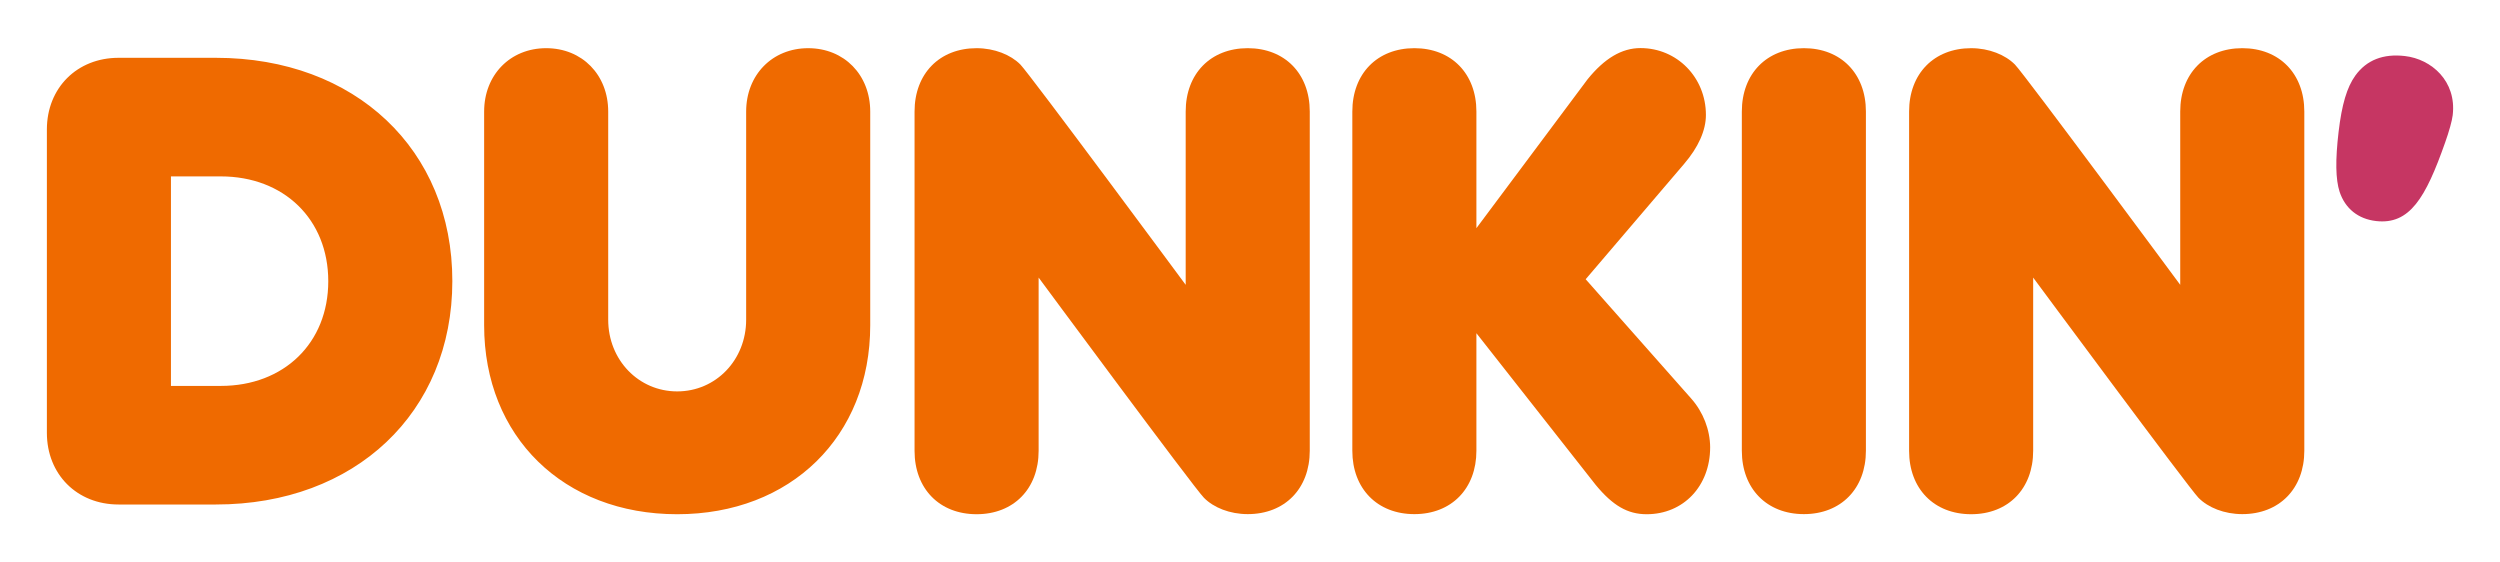
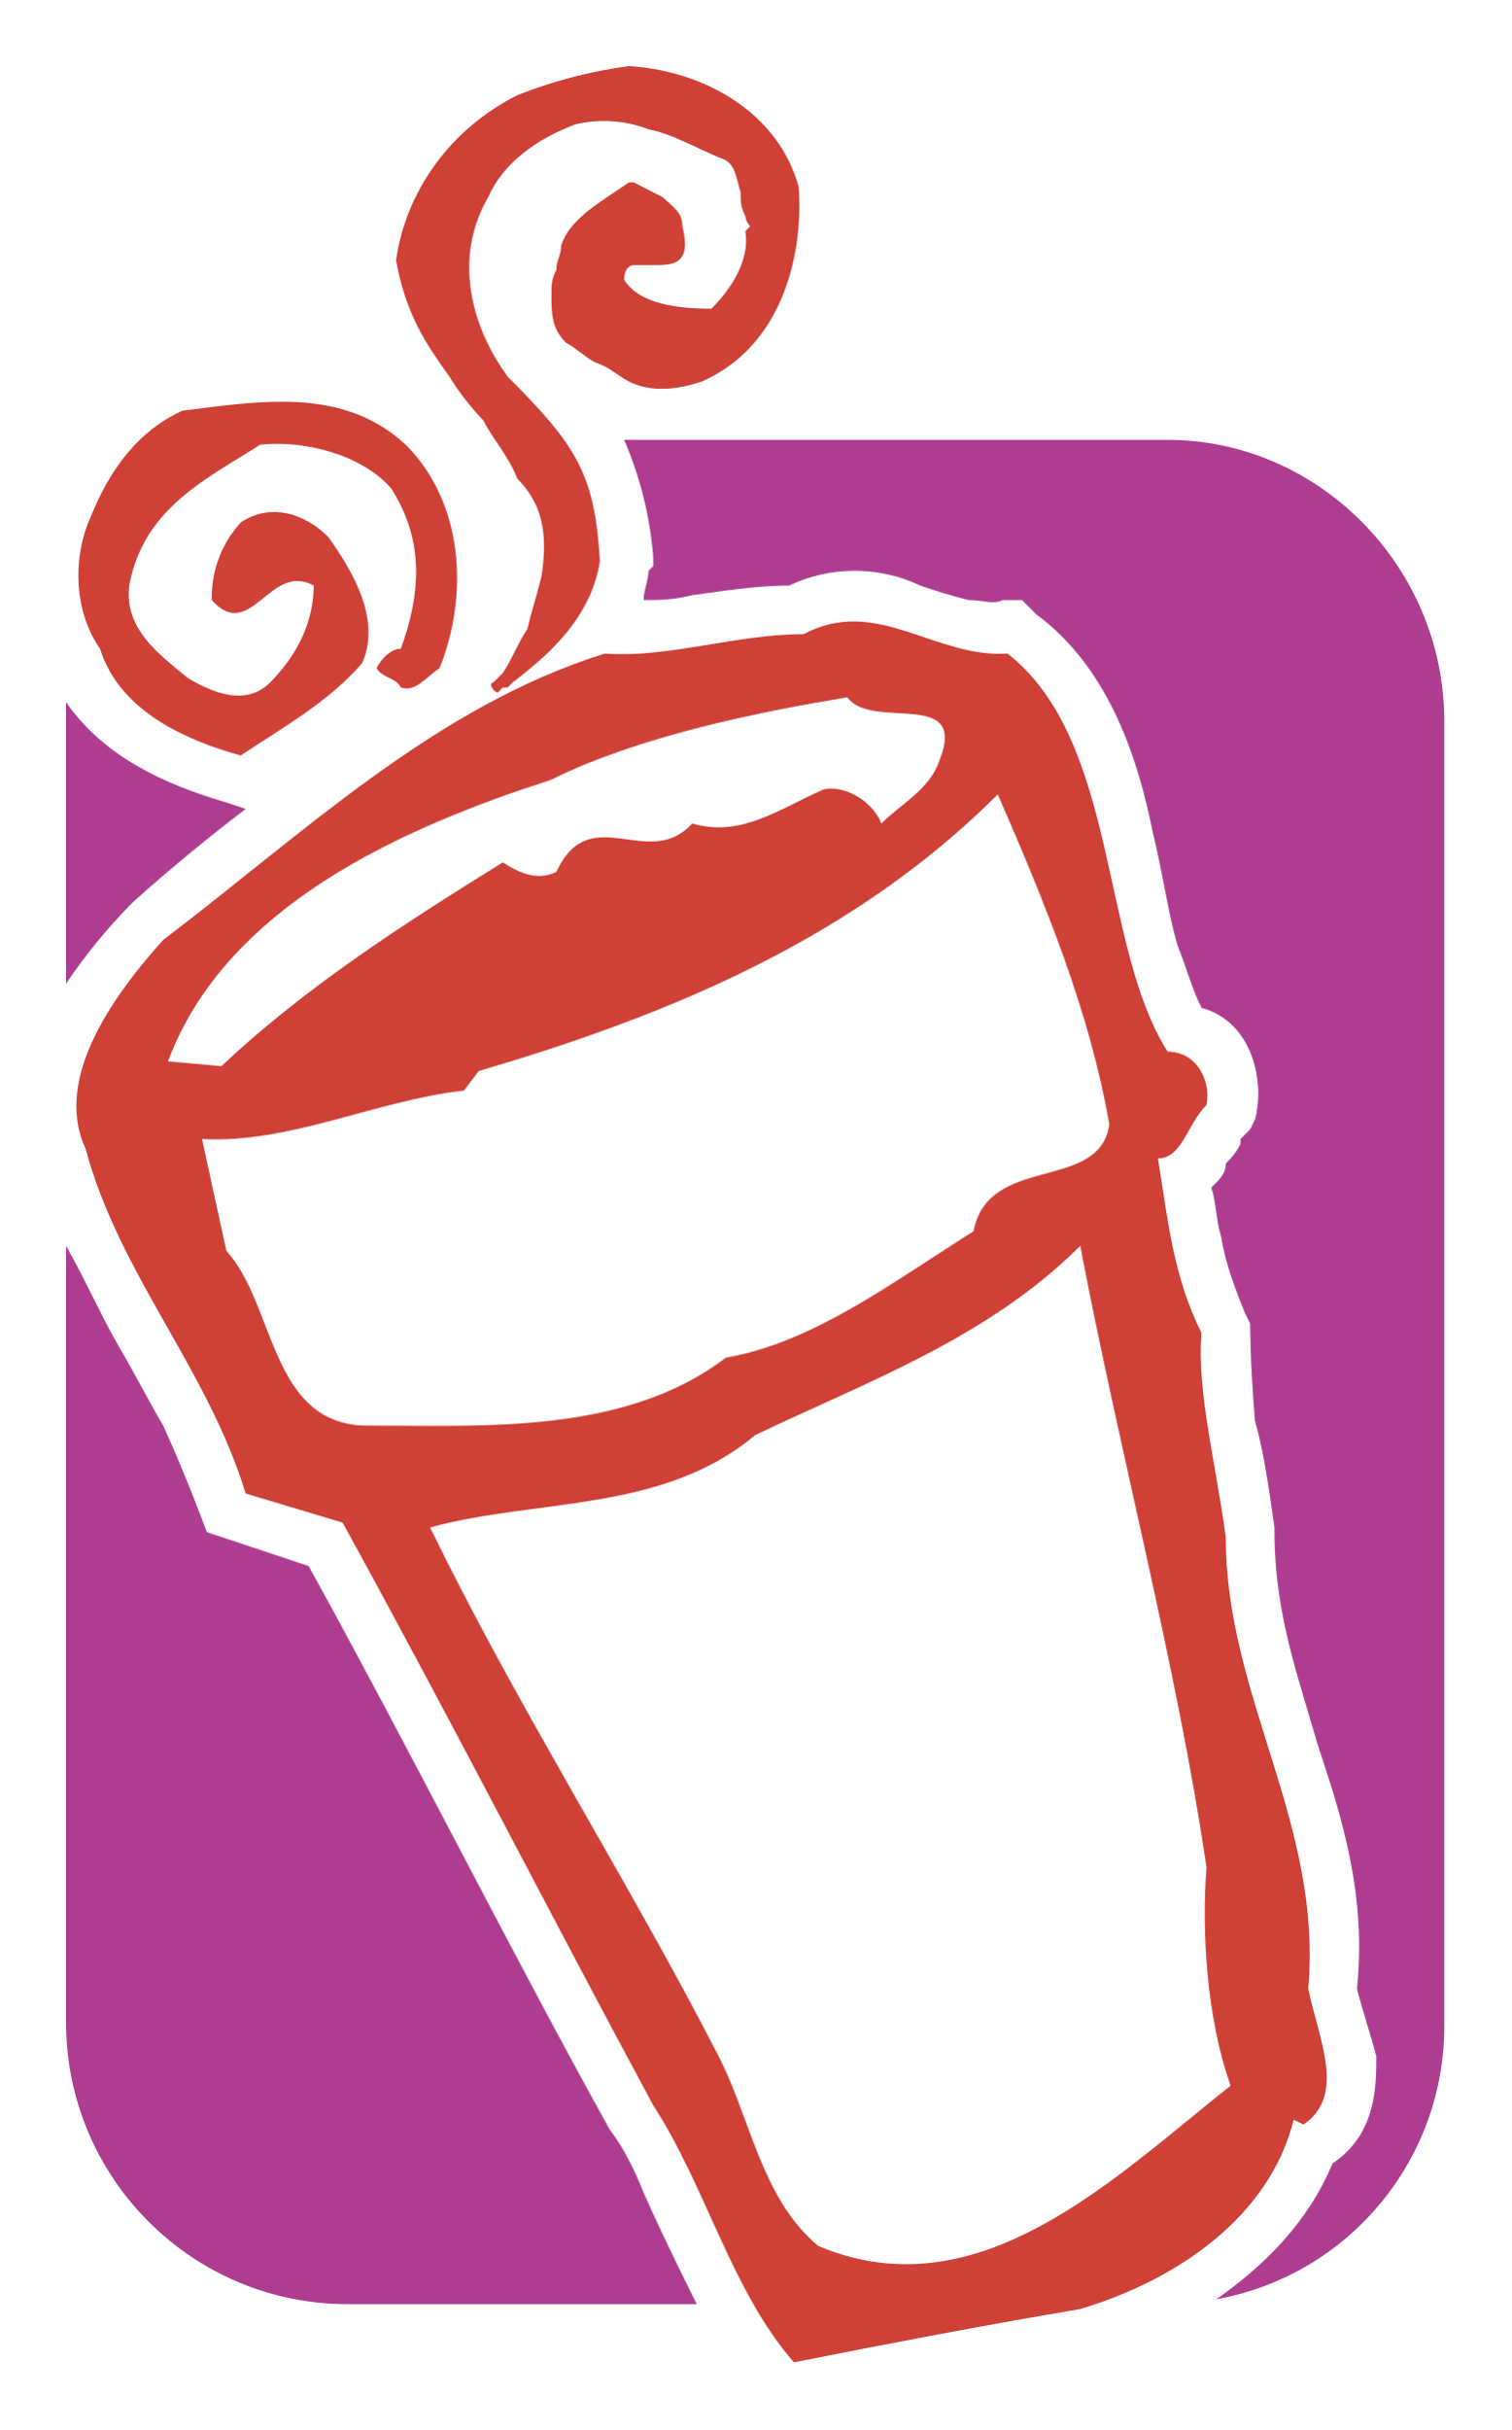
- <svg xmlns="http://www.w3.org/2000/svg" viewBox="-6.874 -7.05 366.597 82.376" width="366.597" height="82.376">
-   <path fill="#ef6a00" d="M59.456 34.17c0 19.288-14.26 32.759-34.671 32.759H10.509C4.42 66.929 0 62.509 0 56.419V11.937c0-6.09 4.42-10.51 10.51-10.51h14.275c20.426 0 34.686 13.472 34.671 32.744zm-18.193.016c0-9.052-6.485-15.37-15.764-15.37h-7.305V49.54h7.305c9.279 0 15.764-6.303 15.764-15.354zM120.735 40.655c0 16.31-11.648 27.7-28.308 27.7-16.675 0-28.308-11.39-28.308-27.7V9.309c0-5.376 3.827-9.294 9.097-9.294s9.097 3.903 9.097 9.294v30.526c0 5.892 4.45 10.509 10.114 10.509 5.68 0 10.114-4.617 10.114-10.51V9.31c0-5.376 3.827-9.294 9.097-9.294s9.097 3.903 9.097 9.294zM243.9 58.545c0 5.68-3.918 9.81-9.31 9.81-2.778 0-4.95-1.244-7.471-4.297l-17.495-22.249v17.237c0 5.559-3.66 9.295-9.097 9.295-5.437 0-9.097-3.736-9.097-9.295V9.31c0-5.559 3.66-9.295 9.097-9.295 5.437 0 9.097 3.736 9.097 9.295v17.1l16.295-21.824C228.41 1.503 230.946 0 233.68 0c5.377 0 9.599 4.313 9.599 9.81 0 2.263-1.109 4.739-3.205 7.184l-14.427 16.903 15.475 17.495c1.762 1.99 2.764 4.586 2.78 7.153zM266.74 59.046c0 5.558-3.66 9.294-9.095 9.294-5.438 0-9.098-3.736-9.098-9.294V9.309c0-5.558 3.66-9.294 9.098-9.294 5.435 0 9.095 3.736 9.095 9.294z" />
-   <path fill="#c63663" d="M351.666 13.881c-2.84 8.064-5.179 12.058-10.131 11.481-2.612-.303-4.509-1.822-5.331-4.282-.592-1.838-.637-4.632-.15-8.794.47-4.009 1.229-6.56 2.46-8.261 1.64-2.263 4.084-3.235 7.275-2.855 3.841.44 7.593 3.645 6.999 8.671-.089.79-.53 2.385-1.122 4.04z" />
-   <path fill="#ef6a00" d="M145.429 33.654V59.06c0 5.559-3.66 9.294-9.097 9.294-5.437 0-9.097-3.735-9.097-9.294V9.31c0-5.558 3.66-9.294 9.097-9.294 2.627 0 5.011.972 6.424 2.4 1.397 1.427 24.238 32.302 24.238 32.302V9.309c0-5.558 3.66-9.294 9.097-9.294 5.437 0 9.097 3.736 9.097 9.294v49.737c0 5.558-3.66 9.294-9.097 9.294-2.627 0-5.012-.957-6.424-2.4-1.428-1.427-24.238-32.286-24.238-32.286zM291.267 33.654V59.06c0 5.559-3.66 9.294-9.095 9.294-5.438 0-9.098-3.735-9.098-9.294V9.31c0-5.558 3.66-9.294 9.098-9.294 2.627 0 5.01.972 6.422 2.4 1.4 1.427 24.238 32.302 24.238 32.302V9.309c0-5.558 3.66-9.294 9.098-9.294 5.437 0 9.098 3.736 9.098 9.294v49.737c0 5.558-3.66 9.294-9.098 9.294-2.627 0-5.011-.957-6.425-2.4-1.411-1.442-24.238-32.286-24.238-32.286z" />
+ <svg xmlns="http://www.w3.org/2000/svg" width="10.3" height="16.54" viewBox="-0.45 -0.45 10.3 16.54">
+   <path d="M1.918 15.24A1.919 1.919 0 0 1 0 13.323v-5.29c.132.231.231.463.364.694.099.165.198.363.297.529.166.364.298.727.298.727l.694.231c.694 1.257 1.389 2.646 2.05 3.835.099.133.165.265.231.43.132.298.265.562.363.761H1.918zm6.711-.959c.298-.198.298-.528.298-.727-.033-.133-.1-.331-.132-.463.066-.629-.099-1.157-.265-1.653-.124-.436-.297-.891-.297-1.455v-.032c-.034-.231-.067-.496-.133-.727-.033-.397-.033-.662-.033-.662l-.033-.066c-.066-.165-.133-.331-.165-.529-.033-.099-.033-.231-.066-.33.066-.066.099-.1.099-.165.033-.033.066-.066.1-.133v-.033l.065-.066.033-.066c.066-.231 0-.661-.364-.761-.066-.132-.099-.265-.165-.43-.066-.231-.1-.496-.166-.76-.098-.495-.297-1.124-.793-1.488l-.099-.099h-.132c-.066.033-.132 0-.231 0-.133-.032-.232-.066-.331-.099a1.041 1.041 0 0 0-.893 0c-.198 0-.43.033-.661.066-.132.033-.231.033-.33.033 0-.066.033-.132.033-.199L4 3.405v-.066a2.505 2.505 0 0 0-.198-.794h3.703c1.025 0 1.885.86 1.885 1.918v8.86a1.89 1.89 0 0 1-1.554 1.884c.33-.231.628-.528.793-.926zM0 4.463v-.132c.298.43.794.595 1.125.694l.099.033a12.75 12.75 0 0 0-.761.628l-.033.033a3.775 3.775 0 0 0-.43.529V4.463z" fill="#ae3d91" />
+   <path d="M2.314 2.578c.396.396.43 1.025.231 1.521-.098.066-.164.166-.264.132-.032-.066-.132-.066-.165-.132.033-.066.099-.132.165-.132.132-.363.166-.728-.066-1.091-.198-.231-.595-.331-.892-.298-.364.232-.794.43-.893.959-.033.298.198.463.397.628.166.1.397.198.562.033.198-.198.298-.429.298-.661-.298-.165-.43.396-.694.099a.75.75 0 0 1 .198-.529c.198-.133.43-.066.595.099.165.231.364.562.231.86-.231.265-.529.43-.827.628-.364-.1-.826-.298-.959-.728-.165-.231-.198-.594-.065-.892.132-.331.331-.595.628-.728.529-.065 1.091-.164 1.52.232z" fill="#cf4037" />
+   <path d="M2.91 4.198l.033-.033.033-.033c.066-.099.099-.198.166-.297.032-.133.065-.231.098-.364.033-.232.033-.463-.165-.661-.066-.165-.165-.265-.232-.397a1.819 1.819 0 0 1-.231-.298c-.166-.231-.298-.43-.364-.793.066-.463.364-.892.827-1.124A3.23 3.23 0 0 1 3.835 0c.529.033 1.025.33 1.157.826.033.496-.132 1.091-.661 1.322-.198.066-.363.066-.496 0-.066-.033-.132-.099-.231-.131-.066-.033-.132-.1-.198-.133-.099-.099-.099-.198-.099-.33 0-.066 0-.1.033-.166 0-.066.033-.099.033-.166.058-.176.238-.278.462-.43h.033l.198.101c.066.065.133.099.133.198.066.264-.066.264-.199.264h-.132c-.033 0-.066.033-.066.099.099.165.364.198.595.198.132-.132.264-.33.231-.528l.033-.033c-.032-.033-.032-.067-.032-.067-.033-.066-.033-.099-.033-.165-.033-.1-.033-.198-.132-.231C4.298.562 4.133.462 3.968.43a.845.845 0 0 0-.496-.034c-.265.099-.496.265-.596.497-.231.396-.132.859.133 1.222.463.463.595.661.628 1.257-.066.43-.43.694-.595.826l-.033.033h-.033l-.034.034c-.032 0-.066-.067-.032-.067z" fill="#cf4037" />
+   <path d="M5.323 4.298c-.595.098-1.422.264-2.017.561-1.025.331-2.215.86-2.612 1.918l.364.033c.562-.529 1.223-.958 1.918-1.388.099.065.231.132.364.065.231-.496.628 0 .926-.33.331.099.595-.1.893-.231.131-.033.329.066.396.231.132-.133.33-.231.396-.43.198-.496-.463-.198-.628-.429zm1.025.661c-.959.958-2.182 1.487-3.537 1.884l-.1.133c-.595.066-1.19.363-1.785.33l.166.761c.331.363.297 1.157.925 1.19.827 0 1.786.065 2.48-.463.595-.1 1.157-.529 1.686-.86.099-.529.859-.264.925-.727-.132-.761-.429-1.488-.76-2.248zm1.422 7.306c-.199-1.356-.596-2.843-.86-4.232-.628.628-1.455.926-2.215 1.289-.629.53-1.488.43-2.215.629.595 1.223 1.355 2.413 1.95 3.57.231.43.298.991.694 1.322 1.091.463 2.017-.463 2.81-1.091-.164-.462-.198-1.058-.164-1.487zM5.025 3.868c.496-.264.893.165 1.389.132.76.595.628 1.983 1.091 2.711.198 0 .298.198.265.363-.133.133-.166.364-.331.364.066.396.099.793.297 1.189-.033.397.099.893.165 1.389 0 1.091.662 1.951.562 3.075.066.33.264.727-.033.926l-.066-.033c-.165.661-.793 1.091-1.454 1.289-.595.1-1.29.231-1.951.363-.43-.494-.595-1.189-.959-1.751-.661-1.223-1.388-2.645-2.116-3.967l-.66-.198C.959 8.86.365 8.232.133 7.372c-.232-.496.231-1.091.529-1.422C1.62 5.223 2.513 4.363 3.67 4c.43.033.892-.132 1.355-.132z" fill="#cf4037" />
</svg>
